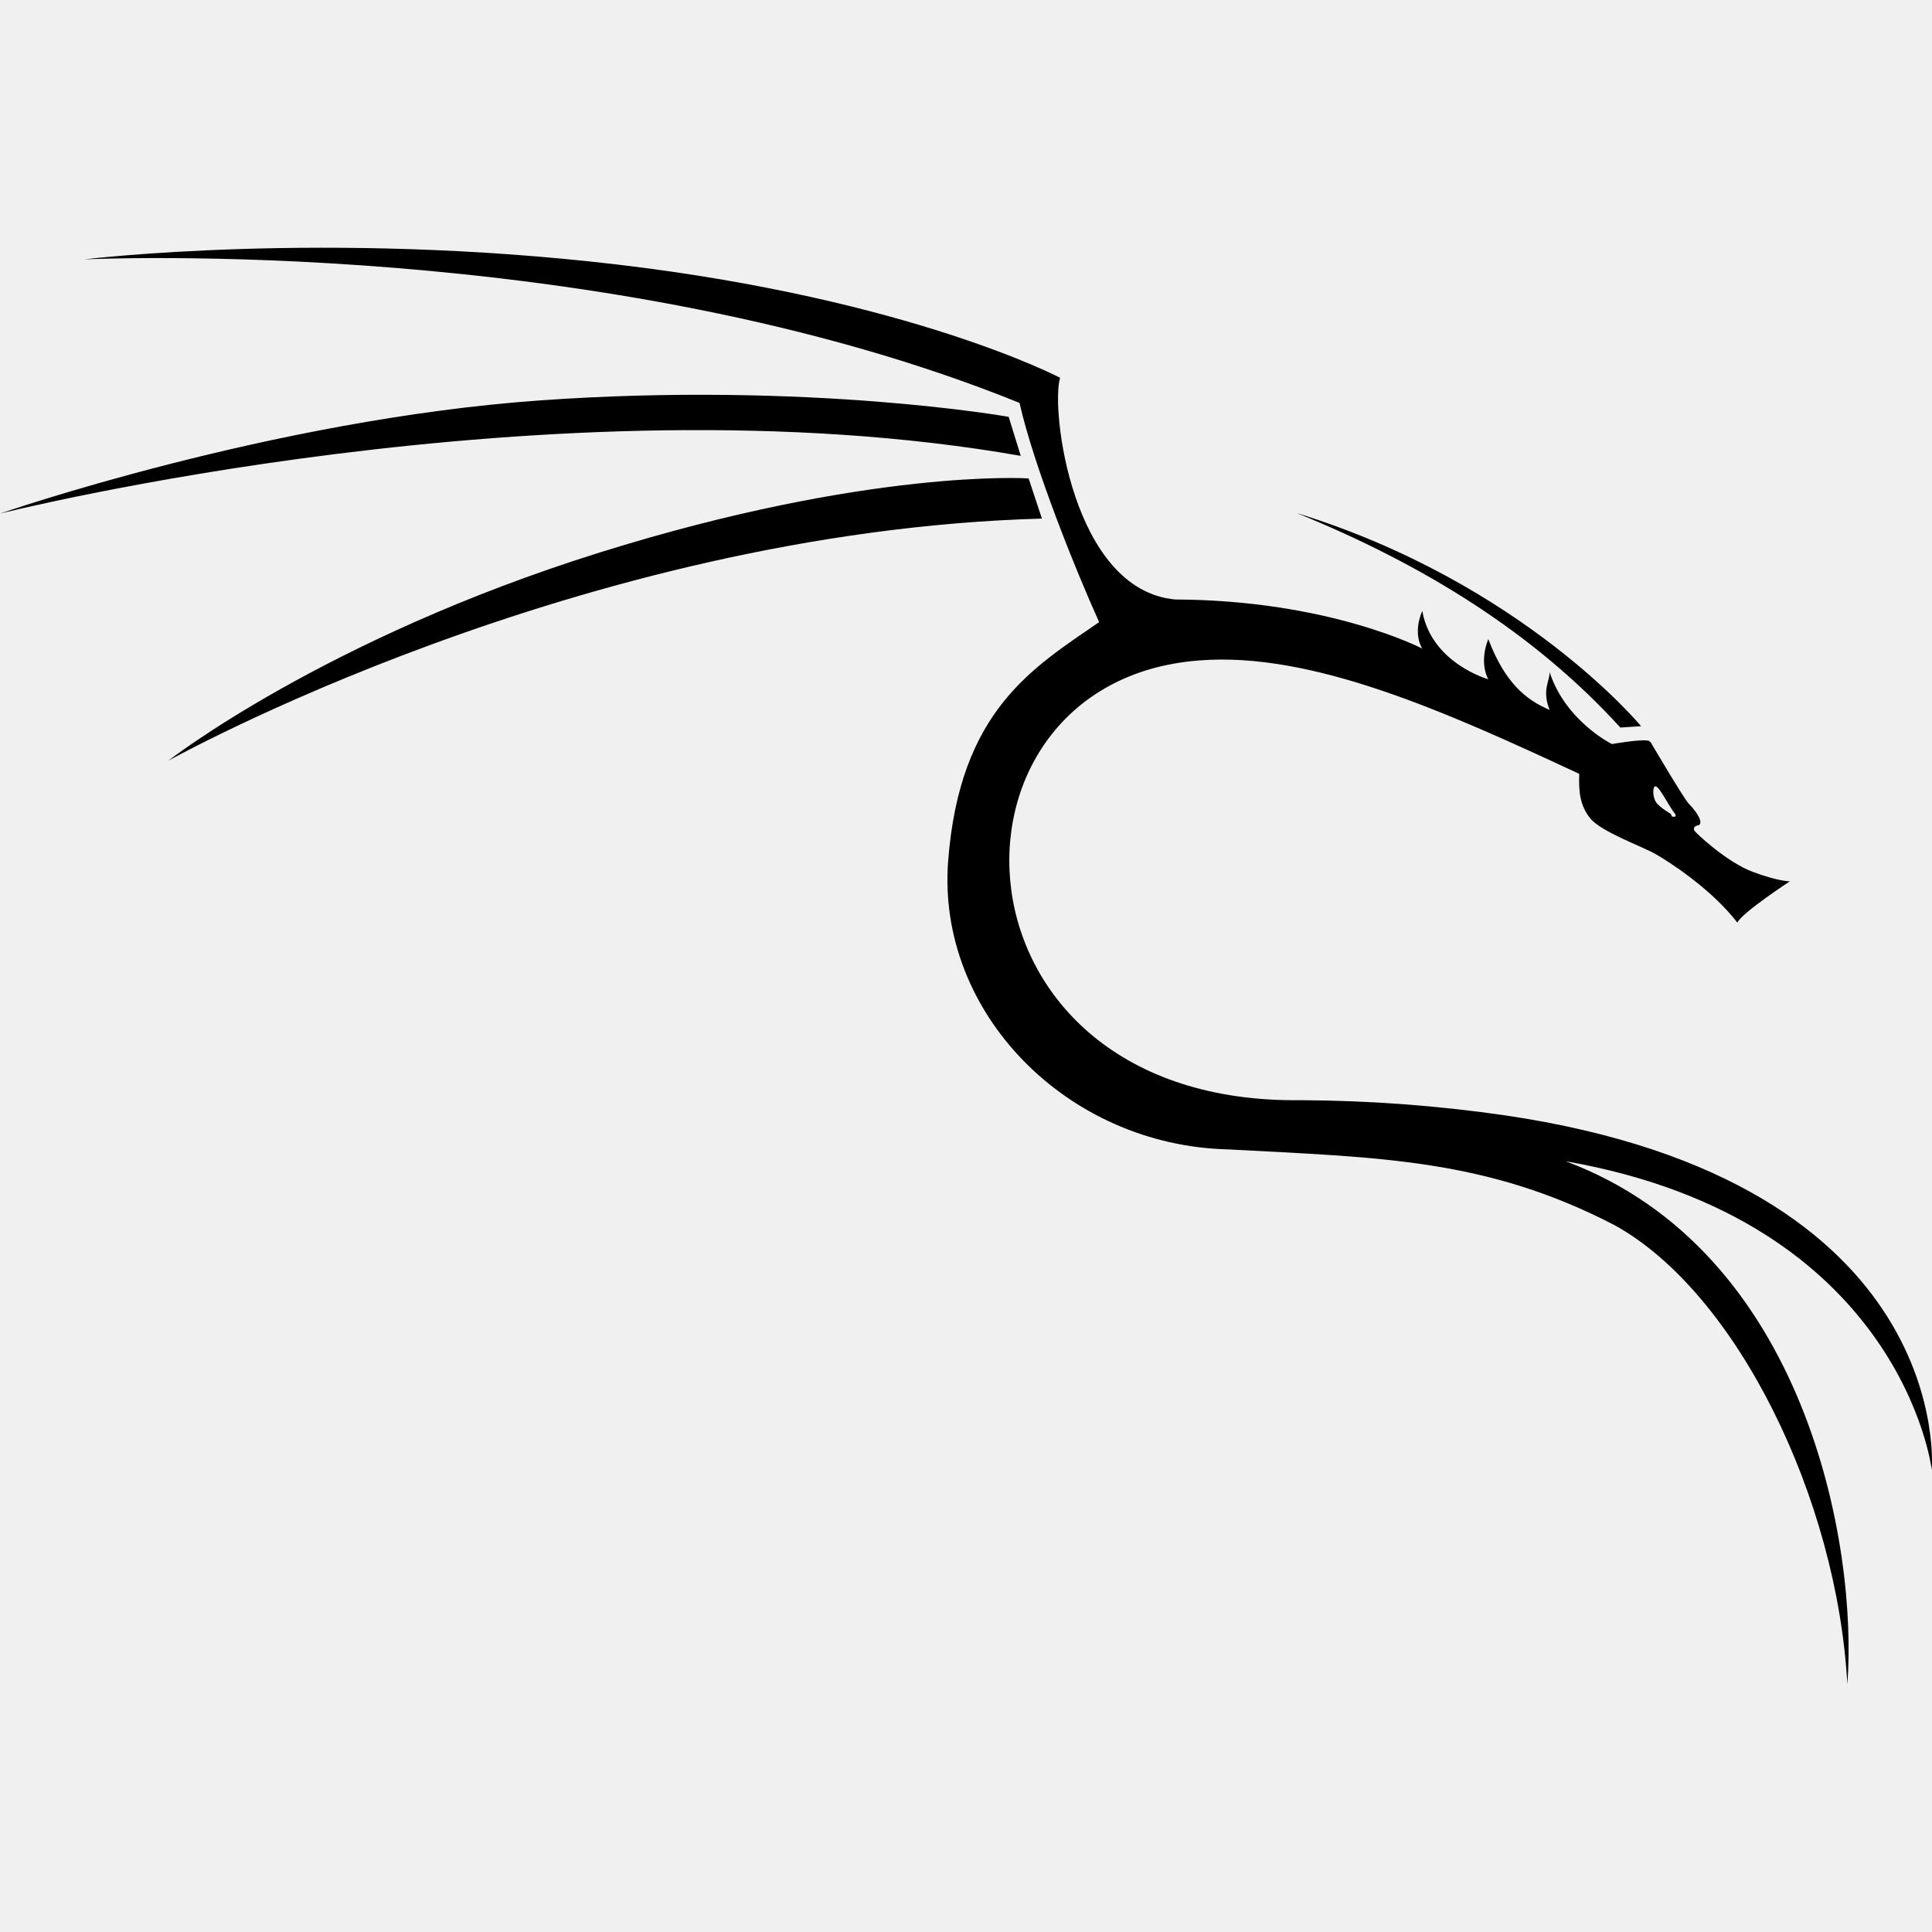
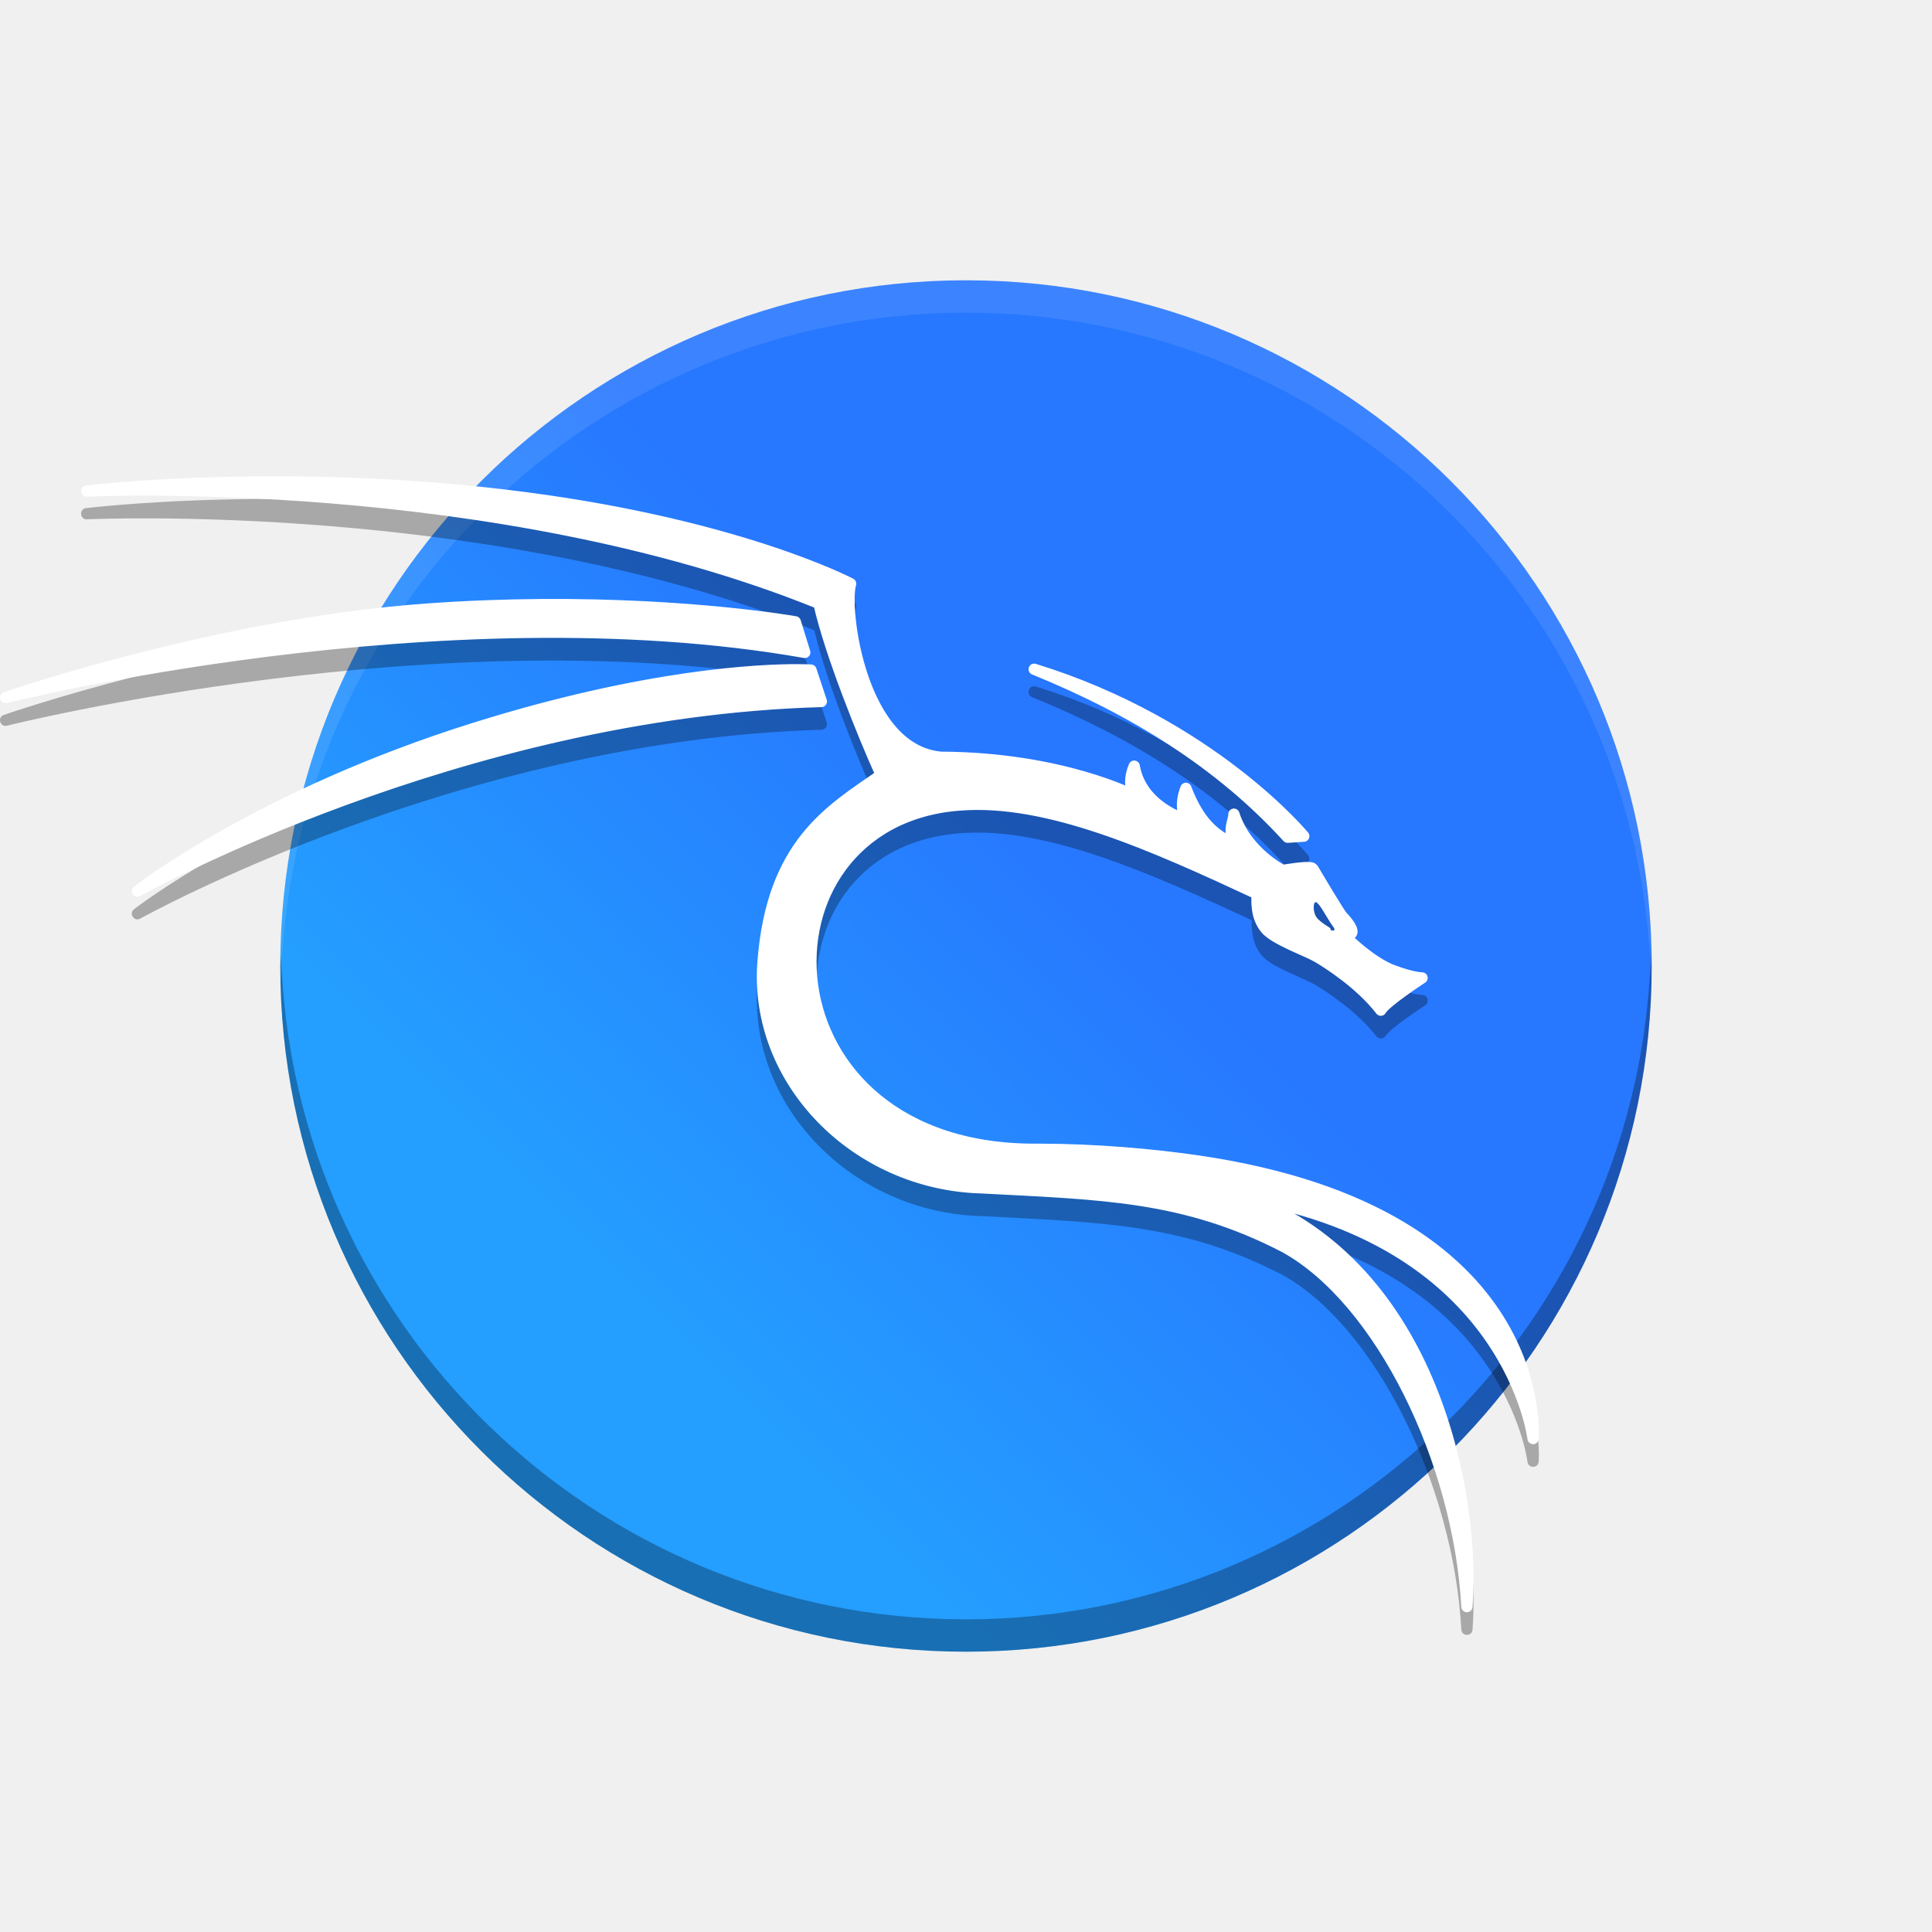
- <svg xmlns="http://www.w3.org/2000/svg" fill="#000000" width="800px" height="800px" viewBox="0 0 24 24" role="img">
-   <path d="M12.778 5.943s-1.97-.13-5.327.92c-3.42 1.07-5.36 2.587-5.36 2.587s5.098-2.847 10.852-3.008zm7.351 3.095.257-.017s-1.468-1.78-4.278-2.648c1.58.642 2.954 1.493 4.021 2.665zm.42.74c.039-.068.166.217.263.337.004.024.01.039-.045.027-.005-.025-.013-.032-.013-.032s-.135-.08-.177-.137c-.041-.057-.049-.157-.028-.195zm3.448 8.479s.312-3.578-5.31-4.403a18.277 18.277 0 0 0-2.524-.187c-4.506.06-4.67-5.197-1.275-5.462 1.407-.116 3.087.643 4.73 1.408-.007.204.002.385.136.552.134.168.648.35.813.445.164.094.691.43 1.014.85.07-.131.654-.512.654-.512s-.14.003-.465-.119c-.326-.122-.713-.49-.722-.511-.01-.022-.015-.055.06-.07.059-.049-.072-.207-.13-.265-.058-.058-.445-.716-.454-.73-.009-.016-.012-.031-.04-.05-.085-.027-.46.04-.46.04s-.575-.283-.774-.893c.003.107-.099.224 0 .469-.3-.127-.558-.344-.762-.88-.12.305 0 .499 0 .499s-.707-.198-.82-.85c-.124.293 0 .469 0 .469s-1.153-.602-3.069-.61c-1.283-.118-1.55-2.374-1.43-2.754 0 0-1.85-.975-5.493-1.406-3.642-.43-6.628-.065-6.628-.065s6.45-.31 11.617 1.783c.176.785.704 2.094.989 2.723-.815.563-1.733 1.092-1.876 2.97-.143 1.878 1.472 3.53 3.474 3.58 1.9.102 3.214.116 4.806.942 1.52.84 2.766 3.4 2.89 5.703.132-1.709-.509-5.383-3.5-6.498 4.181.732 4.549 3.832 4.549 3.832zM12.68 5.663l-.15-.485s-2.484-.441-5.822-.204C3.37 5.211 0 6.38 0 6.38s6.896-1.735 12.68-.717z" />
+ <svg xmlns="http://www.w3.org/2000/svg" viewBox="0 0 512 512">
+   <linearGradient id="a" gradientUnits="userSpaceOnUse" x1="194.594" x2="313.271" y1="356.761" y2="238.084">
+     <stop offset="0" stop-color="#249eff" />
+     <stop offset="1" stop-color="#2777ff" />
+   </linearGradient>
+   <g stroke-width=".808" transform="translate(-14.544 -2.4096)">
+     <circle cx="270.54" cy="258.41" fill="url(#a)" r="181.72" />
+     <path d="m452.08 253.39a181.72 181.72 0 0 1 -181.54 178.17 181.72 181.72 0 0 1 -181.54-176.71 181.72 181.72 0 0 0 -.177 3.555 181.72 181.72 0 0 0 181.72 181.72 181.72 181.72 0 0 0 181.72-181.72 181.72 181.72 0 0 0 -.177-5.019z" opacity=".3" />
+     <path d="m270.54 76.691a181.72 181.72 0 0 0 -181.72 181.72 181.72 181.72 0 0 0 .177 5.011 181.72 181.72 0 0 1 181.54-178.16 181.72 181.72 0 0 1 181.54 176.7 181.72 181.72 0 0 0 .177-3.547 181.72 181.72 0 0 0 -181.72-181.72z" fill="#fff" opacity=".1" />
+   </g>
+   <path d="m71.938 132.22c-29.422.034-48.857 2.402-49.018 2.422-.001 0-.111.01-.111.01-1.921.221-1.677 3.082.254 2.975 0 0 106.98-5.054 192.73 29.41 3.059 13.089 11.139 33.152 15.912 43.816-6.498 4.46-13.468 8.986-19.203 16.17-6.02 7.541-10.569 17.947-11.781 33.859-2.457 32.277 25.225 60.533 59.463 61.404 31.749 1.69 53.335 1.923 79.613 15.543 12.272 6.794 23.702 20.759 32.238 37.818 8.541 17.068 14.208 37.205 15.225 56.195.095 1.866 2.839 1.9 2.981.037.005-.058-.002-.137.002-.195 1.103-14.541-1.045-37.049-9.762-58.461-7.301-17.935-19.364-35.01-37.91-45.719 26.655 7.279 41.914 20.807 50.686 33.168 10.065 14.183 11.551 26.806 11.543 26.736.212 1.785 2.815 1.743 2.971-.047 0 0 1.323-15.473-9.354-32.521-10.677-17.048-33.342-35.683-80.594-42.617-11.969-1.756-27.074-3.106-42.381-3.144-.008-0-.016-0-.023 0-37.042.49-55.716-20.623-58.623-42.279-1.454-10.828 1.089-21.796 7.379-30.295 6.29-8.499 16.301-14.584 30.094-15.662h.006c22.647-1.869 50.269 10.379 77.432 23.018-.027 3.139.251 6.305 2.545 9.172 1.536 1.92 4.307 3.254 7.127 4.586 2.82 1.332 5.722 2.539 6.873 3.199 2.618 1.502 11.349 7.103 16.496 13.803.661.861 1.99.752 2.502-.205.027-.05.809-.952 1.842-1.816 1.033-.864 2.343-1.849 3.619-2.768 2.552-1.837 4.969-3.412 4.969-3.412 1.258-.82.655-2.775-.846-2.744 0 0-.367.021-1.539-.203-1.172-.224-3.036-.695-5.688-1.685-2.44-.912-5.355-2.886-7.604-4.672-1.124-.893-2.092-1.737-2.775-2.369-.082-.076-.116-.112-.189-.182.714-.643.812-1.67.668-2.316-.148-.66-.435-1.196-.758-1.717-.645-1.042-1.464-1.97-2.031-2.537l-.002-.002c.082.082-.168-.21-.42-.578-.253-.37-.579-.869-.945-1.445-.733-1.153-1.632-2.618-2.506-4.062-1.748-2.888-3.326-5.573-3.478-5.828-.002-.004-.38-.799-1.113-1.289-.115-.077-.241-.137-.373-.18-.828-.266-1.484-.204-2.334-.16-.85.044-1.792.144-2.686.258-1.494.191-2.422.359-2.826.43-1.01-.533-8.907-4.907-11.809-13.82-.535-1.635-2.955-1.218-2.912.502.016.586-.87 2.331-.678 4.971-3.509-2.114-6.527-5.473-9.156-12.393-.483-1.276-2.283-1.29-2.785-.021-1.007 2.532-1.068 4.651-.863 6.293-3.333-1.567-8.79-5.015-9.979-11.869-.255-1.466-2.264-1.698-2.846-.328-.98 2.311-1.067 4.223-.902 5.764-6.211-2.664-23.316-8.893-48.844-9.031-4.927-.453-8.843-2.918-12.059-6.615-3.216-3.698-5.659-8.626-7.389-13.73-1.73-5.104-2.752-10.38-3.215-14.732-.463-4.352-.268-7.951.055-8.982.216-.688-.091-1.431-.729-1.768 0 0-31.217-16.422-92.244-23.641-22.882-2.707-44.211-3.534-61.938-3.514zm71.268 32.521c-9.299.07-19.28.417-29.768 1.162-56.026 3.982-112.43 23.557-112.43 23.557-1.804.623-.997 3.328.854 2.859 0 0 115.04-28.873 211.14-11.949.085.015.171.023.258.023h.004c1.006-0 1.724-.975 1.426-1.936l-2.512-8.105c-.165-.534-.615-.932-1.166-1.029 0 0-27.515-4.885-67.803-4.582-.004-0-.008-0-.012 0zm68.311 17.264c-9.888-.042-40.315 1.204-86.016 15.504-57.354 17.946-89.998 43.459-89.998 43.459-1.438 1.137.043 3.365 1.648 2.478 0 0 84.923-47.363 180.56-50.051.999-.029 1.688-1.012 1.375-1.961l-2.748-8.318c-.191-.577-.712-.981-1.318-1.022 0 0-1.218-.08-3.5-.09zm62.531-.139c-1.465.021-2.026 1.92-.809 2.734h.002c.088.059.181.108.279.146 26.227 10.663 48.975 24.757 66.609 44.131.016.017.032.034.049.051l.002.002c.304.304.724.462 1.152.434l4.279-.279c1.214-.08 1.828-1.5 1.055-2.439 0 0-24.778-30.028-72.021-44.662-.005-.002-.01-.006-.016-.008-.024-.009-.048-.018-.072-.025-.014-.005-.027-.009-.041-.014-.152-.048-.31-.072-.469-.07zm74.68 63.225c.858.173 2.476 3.357 3.963 5.631.131.185.263.382.389.537 0 .014.002.024.012.037.168.24.335.488.496.688.081.476.216.766-.896.537-.094-.489-.254-.631-.254-.631s-2.686-1.597-3.51-2.731c-.824-1.133-.968-3.115-.566-3.867.097-.168.221-.229.367-.201z" opacity=".3" />
+   <g fill="#fff" transform="translate(2.0107)">
+     <path d="m69.929 127.71c-29.464.034-48.949 2.421-48.949 2.421s107.73-5.171 194.03 29.769c2.934 13.122 11.759 34.976 16.513 45.481-13.602 9.404-28.94 18.249-31.328 49.612-2.388 31.362 24.576 58.947 58.013 59.798 31.751 1.691 53.688 1.932 80.277 15.718 25.38 14.034 46.192 56.794 48.251 95.252 2.224-28.534-8.485-89.895-58.453-108.53 69.826 12.219 75.982 63.973 75.984 63.994 0 0 5.206-59.754-88.677-73.531-11.899-1.746-26.947-3.09-42.168-3.128-75.246.995-77.989-86.786-21.288-91.218 23.499-1.939 51.556 10.738 78.986 23.512-.102 3.407.041 6.434 2.279 9.231 2.237 2.797 10.832 5.847 13.579 7.423 2.746 1.576 11.545 7.171 16.937 14.189 1.169-2.187 10.933-8.543 10.933-8.543s-2.339.051-7.781-1.983c-5.443-2.034-11.9-8.188-12.053-8.543-.152-.356-.255-.916 1.017-1.171.966-.813-1.221-3.458-2.187-4.423-.966-.966-7.425-11.95-7.577-12.204-.152-.254-.204-.509-.661-.815-1.424-.458-7.68.661-7.68.661s-9.621-4.725-12.937-14.913c.048 1.784-1.65 3.734 0 7.833-5.016-2.122-9.325-5.742-12.723-14.685-2.023 5.087 0 8.322 0 8.322s-11.811-3.302-13.701-14.195c-2.074 4.89 0 7.832 0 7.832s-19.258-10.048-51.255-10.194c-21.422-1.965-25.882-39.65-23.897-45.994 0 0-30.899-16.285-91.723-23.479-22.809-2.698-44.081-3.524-61.76-3.504zm71.276 32.521c-9.27.07-19.22.416-29.674 1.159-55.751 3.963-112.04 23.477-112.04 23.477s115.18-28.98 211.77-11.971h.002l-2.512-8.106s-27.374-4.862-67.542-4.559zm68.293 17.263c-9.75-.041-40.02 1.185-85.564 15.436-57.124 17.874-89.522 43.21-89.522 43.21s85.141-47.539 181.24-50.24l-2.749-8.318s-1.156-.078-3.406-.087zm62.559-.139c26.38 10.723 49.34 24.931 67.165 44.514l.002.002 4.279-.28s-24.518-29.746-71.447-44.236zm72.712 57.183 5.25 3.867c.658-1.141 3.31 6.065 4.923 8.067.068.4-2.681 3.612-3.616 3.42-.079-.411-4.349-1.645-4.349-1.645s-4.853-2.932-5.545-3.885c-.693-.953 3.001-9.193 3.338-9.824z" stroke="#fff" stroke-linejoin="round" stroke-width="2.986" />
+     <path d="m69.929 127.71c-29.464.034-48.949 2.421-48.949 2.421s107.73-5.171 194.03 29.769c2.934 13.122 11.759 34.976 16.513 45.481-13.602 9.404-28.94 18.249-31.328 49.612-2.388 31.362 24.576 58.947 58.013 59.798 31.751 1.691 53.688 1.932 80.277 15.718 25.38 14.034 46.192 56.794 48.251 95.252 2.224-28.534-8.485-89.895-58.453-108.53 69.826 12.219 75.982 63.973 75.984 63.994 0 0 5.206-59.754-88.677-73.531-11.899-1.746-26.947-3.09-42.168-3.128-75.246.995-77.989-86.786-21.288-91.218 23.499-1.939 51.556 10.738 78.986 23.512-.102 3.407.04 6.434 2.279 9.231 2.237 2.797 10.832 5.847 13.579 7.423 2.746 1.576 11.545 7.171 16.937 14.189 1.169-2.187 10.933-8.543 10.933-8.543s-2.339.051-7.781-1.983c-5.443-2.034-11.9-8.188-12.053-8.543-.152-.356-.255-.916 1.017-1.171.966-.813-1.221-3.458-2.187-4.423-.966-.966-7.425-11.95-7.577-12.204-.152-.254-.204-.509-.661-.815-1.424-.458-7.68.661-7.68.661s-9.621-4.725-12.937-14.913c.048 1.784-1.65 3.734 0 7.833-5.016-2.122-9.325-5.742-12.723-14.685-2.023 5.087 0 8.322 0 8.322s-11.811-3.302-13.701-14.195c-2.074 4.89 0 7.832 0 7.832s-19.258-10.048-51.255-10.194c-21.422-1.965-25.882-39.65-23.897-45.994 0 0-30.899-16.285-91.723-23.479-22.809-2.698-44.081-3.524-61.76-3.504zm71.276 32.521c-9.27.07-19.22.416-29.674 1.159-55.751 3.963-112.04 23.477-112.04 23.477s115.18-28.98 211.77-11.971h.002l-2.512-8.106s-27.373-4.559-67.542-4.559zm68.293 17.263c-9.75-.041-40.02 1.185-85.564 15.436-57.124 17.874-89.522 43.21-89.522 43.21s85.141-47.539 181.24-50.24l-2.749-8.318s-1.156-.078-3.406-.087zm62.559-.139c26.38 10.723 49.34 24.931 67.165 44.514l.002.002 4.279-.28s-24.518-29.746-71.446-44.236zm74.662 61.731c.858.173 2.478 3.357 3.964 5.631.131.185.264.381.389.537.002.014.003.023.006.037.168.24.337.489.498.688.081.476.216.766-.896.537-.094-.489-.255-.63-.255-.63s-2.686-1.598-3.509-2.732c-.824-1.133-.969-3.115-.568-3.867.098-.17.224-.23.371-.2z" />
+   </g>
</svg>
